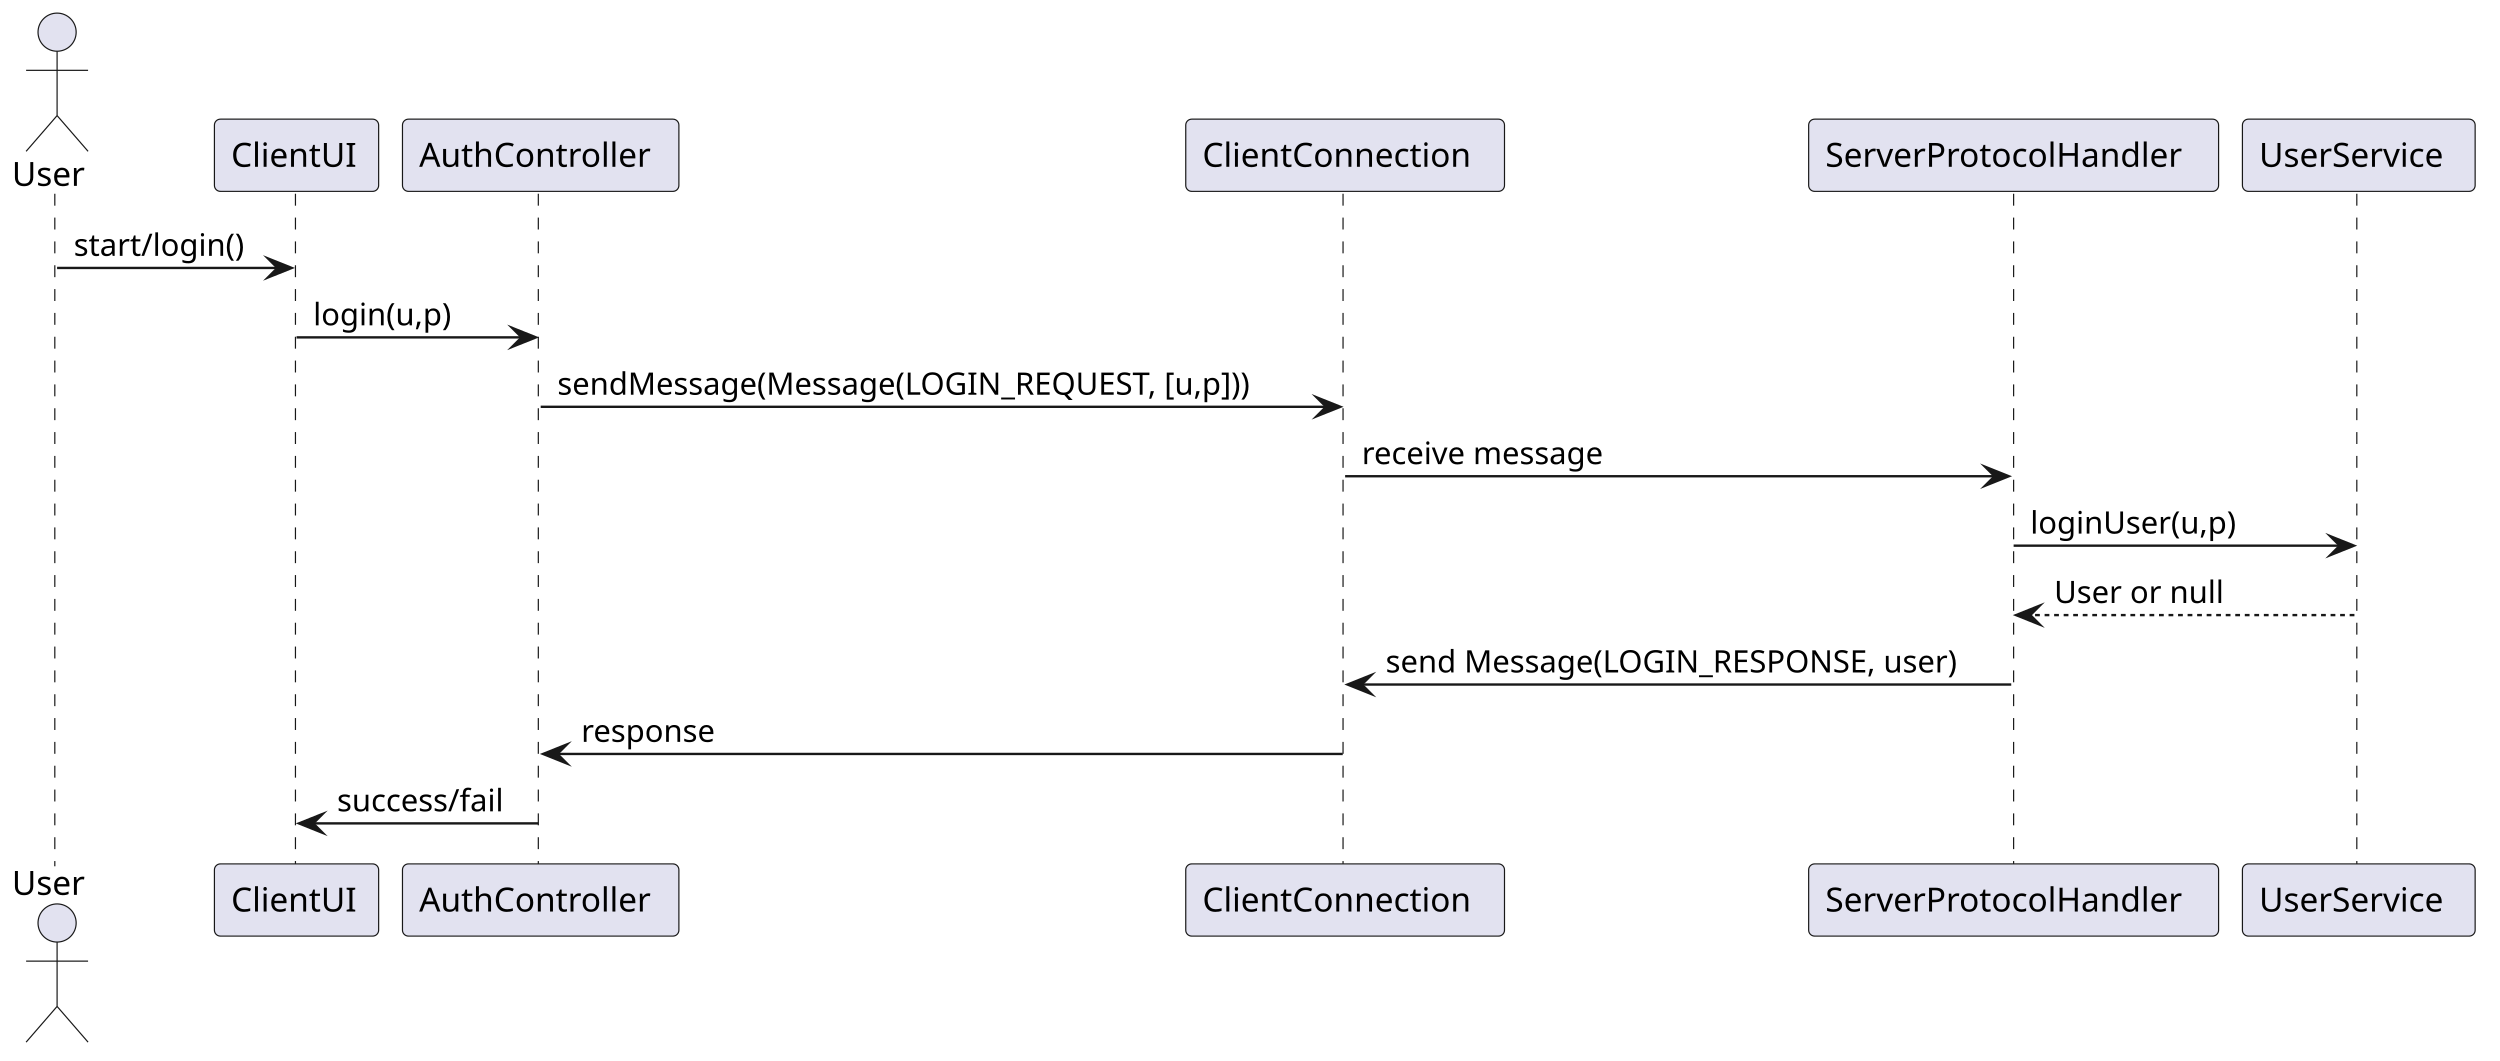
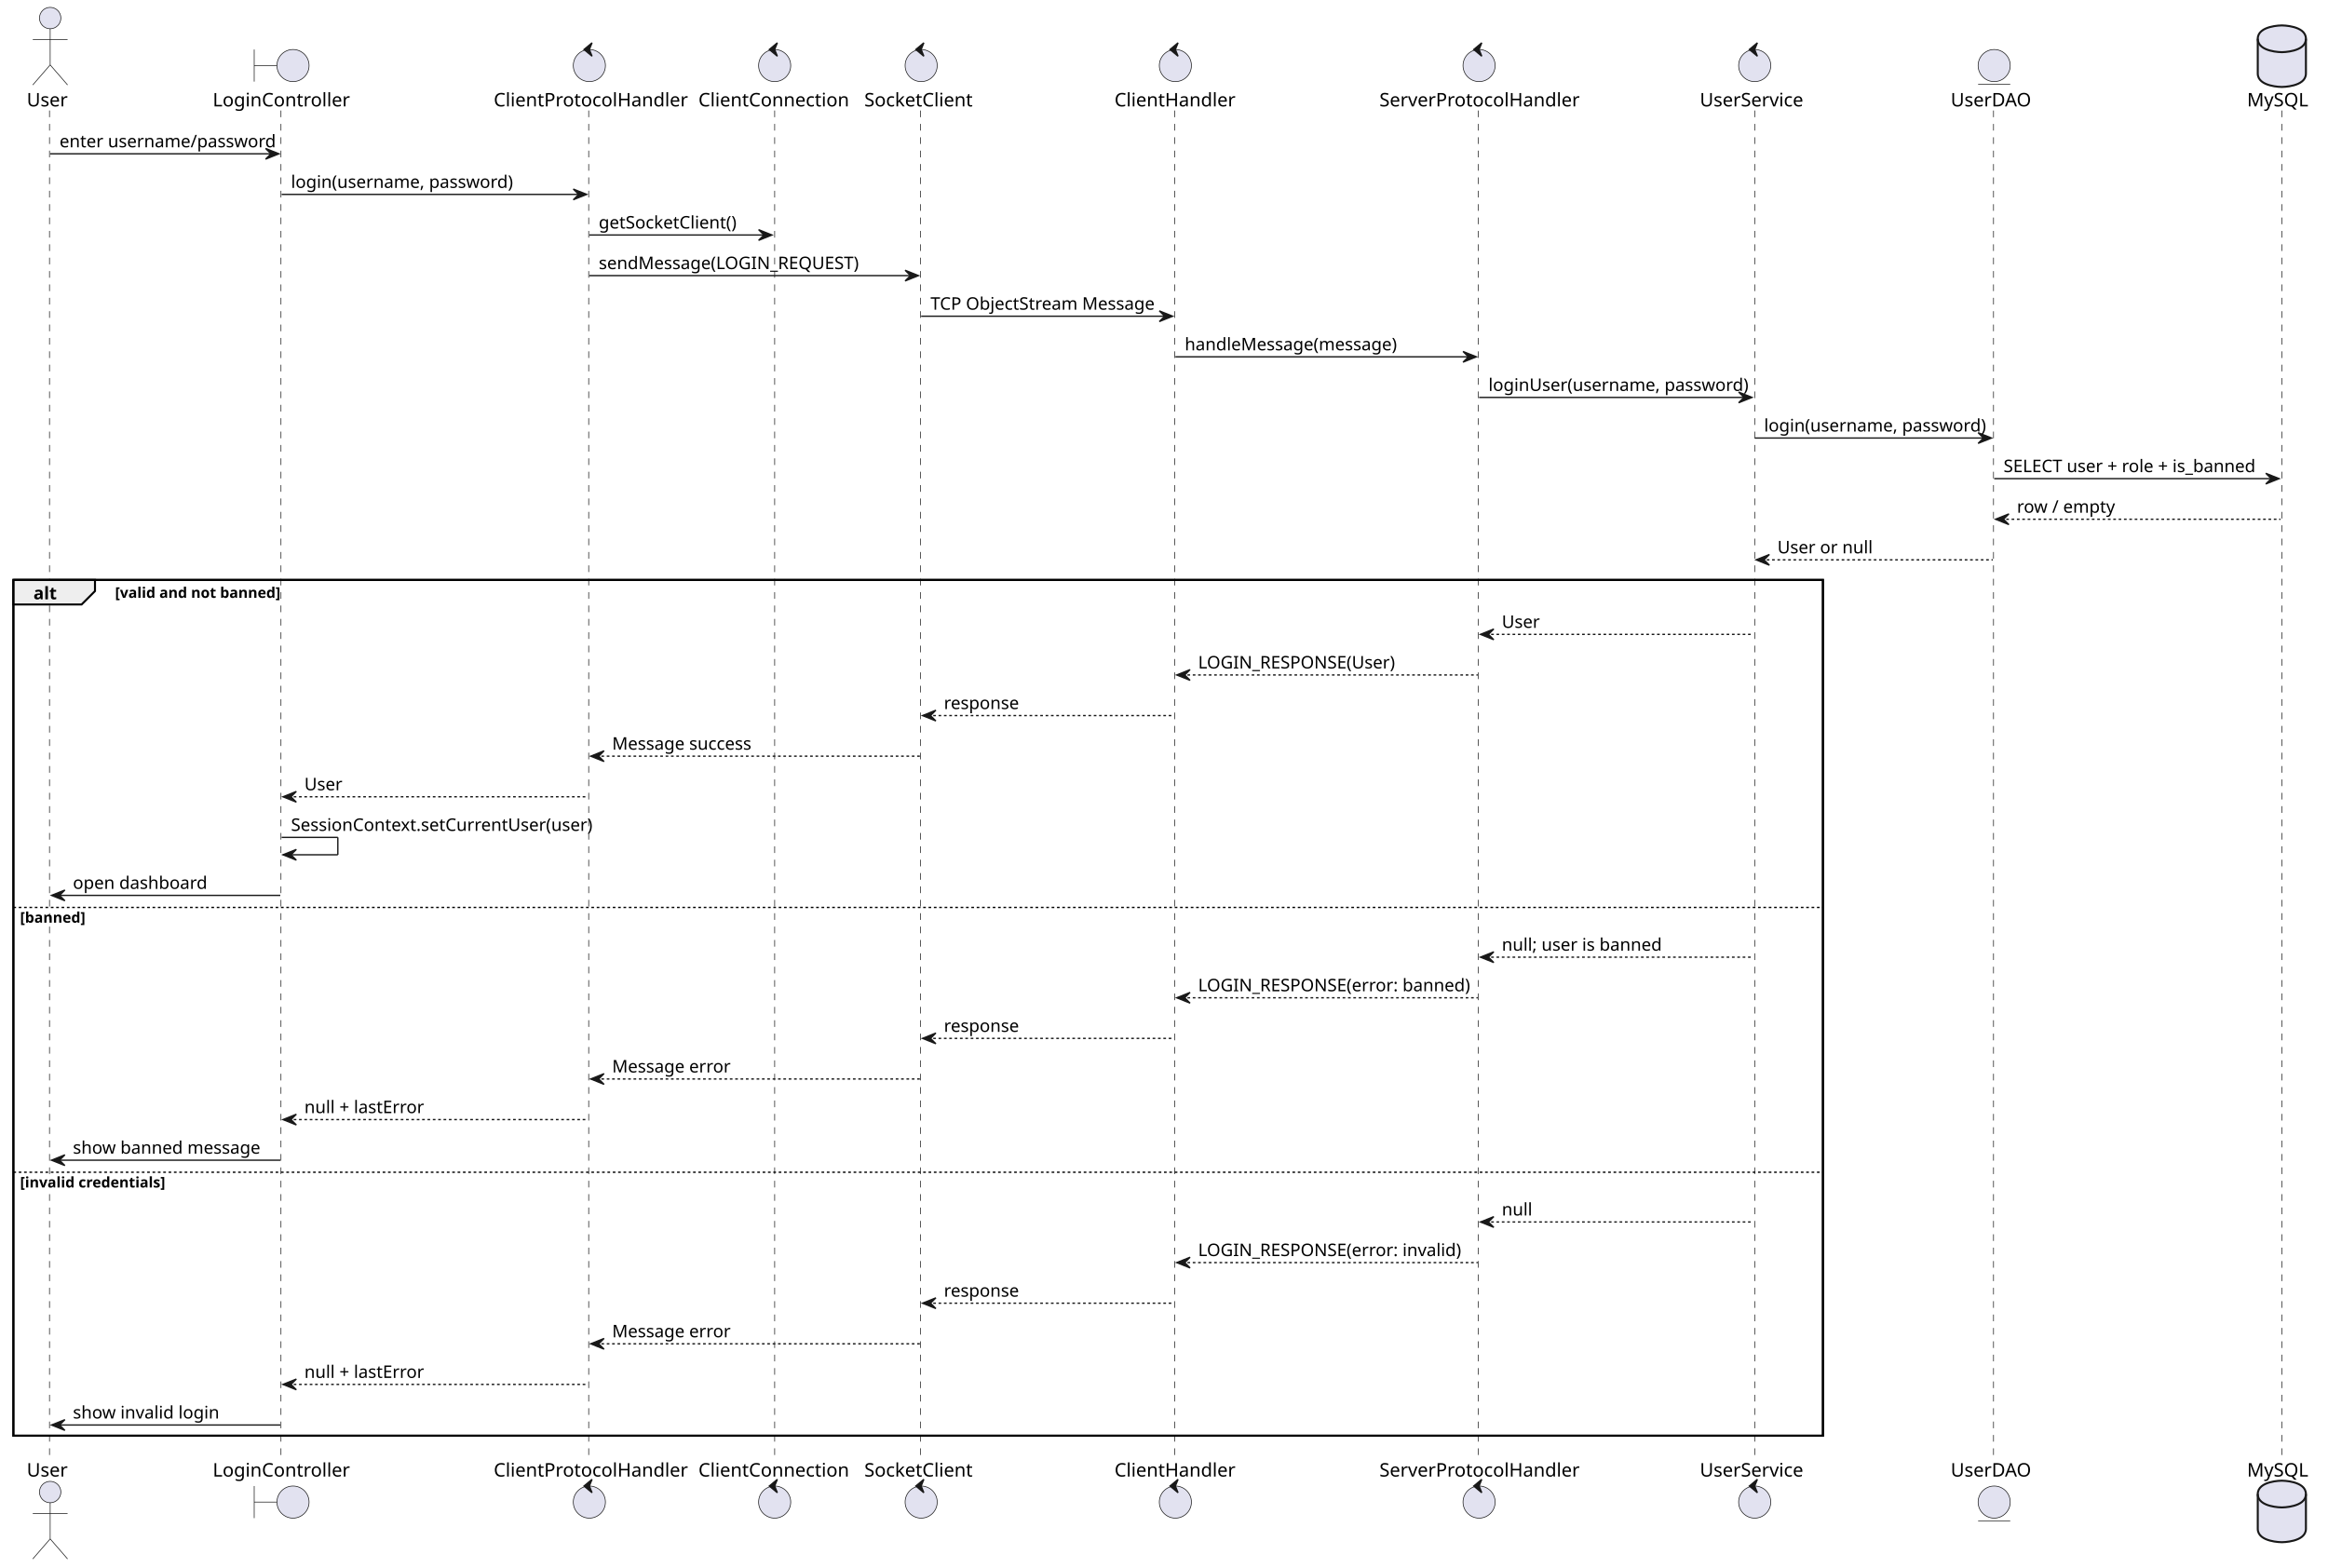
- <svg xmlns="http://www.w3.org/2000/svg" contentStyleType="text/css" data-diagram-type="SEQUENCE" height="445px" preserveAspectRatio="none" style="width:1049px;height:445px;background:#FFFFFF;" version="1.1" viewBox="0 0 1049 445" width="1049px" zoomAndPan="magnify">
+ <svg xmlns="http://www.w3.org/2000/svg" contentStyleType="text/css" height="1172px" preserveAspectRatio="none" style="width:1740px;height:1172px;background:#FFFFFF;" version="1.1" viewBox="0 0 1740 1172" width="1740px" zoomAndPan="magnify">
  <defs />
  <g>
-     <g class="participant-lifeline" data-entity-uid="part1" data-qualified-name="User" data-source-line="1" id="part1-lifeline">
-       <g>
-         <rect fill="#000000" fill-opacity="0" height="282.195" width="8" x="19.955" y="81.297" />
-         <line style="stroke:#181818;stroke-width:0.5;stroke-dasharray:5,5;" x1="23" x2="23" y1="81.297" y2="363.492" />
-       </g>
-     </g>
-     <g class="participant-lifeline" data-entity-uid="part2" data-qualified-name="ClientUI" data-source-line="2" id="part2-lifeline">
-       <g>
-         <rect fill="#000000" fill-opacity="0" height="282.195" width="8" x="120.425" y="81.297" />
-         <line style="stroke:#181818;stroke-width:0.5;stroke-dasharray:5,5;" x1="123.972" x2="123.972" y1="81.297" y2="363.492" />
-       </g>
-     </g>
-     <g class="participant-lifeline" data-entity-uid="part3" data-qualified-name="AuthController" data-source-line="3" id="part3-lifeline">
-       <g>
-         <rect fill="#000000" fill-opacity="0" height="282.195" width="8" x="222.871" y="81.297" />
-         <line style="stroke:#181818;stroke-width:0.5;stroke-dasharray:5,5;" x1="225.878" x2="225.878" y1="81.297" y2="363.492" />
-       </g>
-     </g>
-     <g class="participant-lifeline" data-entity-uid="part4" data-qualified-name="ClientConnection" data-source-line="4" id="part4-lifeline">
-       <g>
-         <rect fill="#000000" fill-opacity="0" height="282.195" width="8" x="560.414" y="81.297" />
-         <line style="stroke:#181818;stroke-width:0.5;stroke-dasharray:5,5;" x1="563.541" x2="563.541" y1="81.297" y2="363.492" />
-       </g>
-     </g>
-     <g class="participant-lifeline" data-entity-uid="part5" data-qualified-name="ServerProtocolHandler" data-source-line="5" id="part5-lifeline">
-       <g>
-         <rect fill="#000000" fill-opacity="0" height="282.195" width="8" x="840.916" y="81.297" />
-         <line style="stroke:#181818;stroke-width:0.5;stroke-dasharray:5,5;" x1="844.913" x2="844.913" y1="81.297" y2="363.492" />
-       </g>
-     </g>
-     <g class="participant-lifeline" data-entity-uid="part6" data-qualified-name="UserService" data-source-line="6" id="part6-lifeline">
-       <g>
-         <rect fill="#000000" fill-opacity="0" height="282.195" width="8" x="985.745" y="81.297" />
-         <line style="stroke:#181818;stroke-width:0.5;stroke-dasharray:5,5;" x1="988.919" x2="988.919" y1="81.297" y2="363.492" />
-       </g>
-     </g>
-     <g class="participant participant-head" data-entity-uid="part1" data-qualified-name="User" data-source-line="1" id="part1-head">
-       <text fill="#000000" font-family="sans-serif" font-size="14" lengthAdjust="spacing" textLength="31.91" x="5" y="77.995">User</text>
-       <ellipse cx="23.955" cy="13.5" fill="#E2E2F0" rx="8" ry="8" style="stroke:#181818;stroke-width:0.5;" />
-       <path d="M23.955,21.5 L23.955,48.5 M10.955,29.5 L36.955,29.5 M23.955,48.5 L10.955,63.5 M23.955,48.5 L36.955,63.5" fill="none" style="stroke:#181818;stroke-width:0.5;" />
-     </g>
-     <g class="participant participant-tail" data-entity-uid="part1" data-qualified-name="User" data-source-line="1" id="part1-tail">
-       <text fill="#000000" font-family="sans-serif" font-size="14" lengthAdjust="spacing" textLength="31.91" x="5" y="375.487">User</text>
-       <ellipse cx="23.955" cy="387.289" fill="#E2E2F0" rx="8" ry="8" style="stroke:#181818;stroke-width:0.5;" />
-       <path d="M23.955,395.289 L23.955,422.289 M10.955,403.289 L36.955,403.289 M23.955,422.289 L10.955,437.289 M23.955,422.289 L36.955,437.289" fill="none" style="stroke:#181818;stroke-width:0.5;" />
-     </g>
-     <g class="participant participant-head" data-entity-uid="part2" data-qualified-name="ClientUI" data-source-line="2" id="part2-head">
-       <rect fill="#E2E2F0" height="30.297" rx="2.5" ry="2.5" style="stroke:#181818;stroke-width:0.5;" width="68.906" x="89.972" y="50" />
-       <text fill="#000000" font-family="sans-serif" font-size="14" lengthAdjust="spacing" textLength="54.906" x="96.972" y="69.995">ClientUI</text>
-     </g>
-     <g class="participant participant-tail" data-entity-uid="part2" data-qualified-name="ClientUI" data-source-line="2" id="part2-tail">
-       <rect fill="#E2E2F0" height="30.297" rx="2.5" ry="2.5" style="stroke:#181818;stroke-width:0.5;" width="68.906" x="89.972" y="362.492" />
-       <text fill="#000000" font-family="sans-serif" font-size="14" lengthAdjust="spacing" textLength="54.906" x="96.972" y="382.487">ClientUI</text>
-     </g>
-     <g class="participant participant-head" data-entity-uid="part3" data-qualified-name="AuthController" data-source-line="3" id="part3-head">
-       <rect fill="#E2E2F0" height="30.297" rx="2.5" ry="2.5" style="stroke:#181818;stroke-width:0.5;" width="115.985" x="168.878" y="50" />
-       <text fill="#000000" font-family="sans-serif" font-size="14" lengthAdjust="spacing" textLength="101.985" x="175.878" y="69.995">AuthController</text>
-     </g>
-     <g class="participant participant-tail" data-entity-uid="part3" data-qualified-name="AuthController" data-source-line="3" id="part3-tail">
-       <rect fill="#E2E2F0" height="30.297" rx="2.5" ry="2.5" style="stroke:#181818;stroke-width:0.5;" width="115.985" x="168.878" y="362.492" />
-       <text fill="#000000" font-family="sans-serif" font-size="14" lengthAdjust="spacing" textLength="101.985" x="175.878" y="382.487">AuthController</text>
-     </g>
-     <g class="participant participant-head" data-entity-uid="part4" data-qualified-name="ClientConnection" data-source-line="4" id="part4-head">
-       <rect fill="#E2E2F0" height="30.297" rx="2.5" ry="2.5" style="stroke:#181818;stroke-width:0.5;" width="133.745" x="497.541" y="50" />
-       <text fill="#000000" font-family="sans-serif" font-size="14" lengthAdjust="spacing" textLength="119.745" x="504.541" y="69.995">ClientConnection</text>
-     </g>
-     <g class="participant participant-tail" data-entity-uid="part4" data-qualified-name="ClientConnection" data-source-line="4" id="part4-tail">
-       <rect fill="#E2E2F0" height="30.297" rx="2.5" ry="2.5" style="stroke:#181818;stroke-width:0.5;" width="133.745" x="497.541" y="362.492" />
-       <text fill="#000000" font-family="sans-serif" font-size="14" lengthAdjust="spacing" textLength="119.745" x="504.541" y="382.487">ClientConnection</text>
-     </g>
-     <g class="participant participant-head" data-entity-uid="part5" data-qualified-name="ServerProtocolHandler" data-source-line="5" id="part5-head">
-       <rect fill="#E2E2F0" height="30.297" rx="2.5" ry="2.5" style="stroke:#181818;stroke-width:0.5;" width="172.006" x="758.913" y="50" />
-       <text fill="#000000" font-family="sans-serif" font-size="14" lengthAdjust="spacing" textLength="158.006" x="765.913" y="69.995">ServerProtocolHandler</text>
-     </g>
-     <g class="participant participant-tail" data-entity-uid="part5" data-qualified-name="ServerProtocolHandler" data-source-line="5" id="part5-tail">
-       <rect fill="#E2E2F0" height="30.297" rx="2.5" ry="2.5" style="stroke:#181818;stroke-width:0.5;" width="172.006" x="758.913" y="362.492" />
-       <text fill="#000000" font-family="sans-serif" font-size="14" lengthAdjust="spacing" textLength="158.006" x="765.913" y="382.487">ServerProtocolHandler</text>
-     </g>
-     <g class="participant participant-head" data-entity-uid="part6" data-qualified-name="UserService" data-source-line="6" id="part6-head">
-       <rect fill="#E2E2F0" height="30.297" rx="2.5" ry="2.5" style="stroke:#181818;stroke-width:0.5;" width="97.651" x="940.919" y="50" />
-       <text fill="#000000" font-family="sans-serif" font-size="14" lengthAdjust="spacing" textLength="83.651" x="947.919" y="69.995">UserService</text>
-     </g>
-     <g class="participant participant-tail" data-entity-uid="part6" data-qualified-name="UserService" data-source-line="6" id="part6-tail">
-       <rect fill="#E2E2F0" height="30.297" rx="2.5" ry="2.5" style="stroke:#181818;stroke-width:0.5;" width="97.651" x="940.919" y="362.492" />
-       <text fill="#000000" font-family="sans-serif" font-size="14" lengthAdjust="spacing" textLength="83.651" x="947.919" y="382.487">UserService</text>
-     </g>
-     <g class="message" data-entity-1="part1" data-entity-2="part2" data-source-line="8" id="msg1">
-       <polygon fill="#181818" points="112.425,108.43,122.425,112.43,112.425,116.43,116.425,112.43" style="stroke:#181818;stroke-width:1;stroke-linejoin:miter;stroke-miterlimit:10;" />
-       <line style="stroke:#181818;stroke-width:1;" x1="23.955" x2="118.425" y1="112.43" y2="112.43" />
-       <text fill="#000000" font-family="sans-serif" font-size="13" lengthAdjust="spacing" textLength="76.47" x="30.955" y="107.364">start/login()</text>
-     </g>
-     <g class="message" data-entity-1="part2" data-entity-2="part3" data-source-line="9" id="msg2">
-       <polygon fill="#181818" points="214.871,137.562,224.871,141.562,214.871,145.562,218.871,141.562" style="stroke:#181818;stroke-width:1;stroke-linejoin:miter;stroke-miterlimit:10;" />
-       <line style="stroke:#181818;stroke-width:1;" x1="124.425" x2="220.871" y1="141.562" y2="141.562" />
-       <text fill="#000000" font-family="sans-serif" font-size="13" lengthAdjust="spacing" textLength="62.435" x="131.425" y="136.497">login(u,p)</text>
-     </g>
-     <g class="message" data-entity-1="part3" data-entity-2="part4" data-source-line="10" id="msg3">
-       <polygon fill="#181818" points="552.414,166.695,562.414,170.695,552.414,174.695,556.414,170.695" style="stroke:#181818;stroke-width:1;stroke-linejoin:miter;stroke-miterlimit:10;" />
-       <line style="stroke:#181818;stroke-width:1;" x1="226.871" x2="558.414" y1="170.695" y2="170.695" />
-       <text fill="#000000" font-family="sans-serif" font-size="13" lengthAdjust="spacing" textLength="313.543" x="233.871" y="165.629">sendMessage(Message(LOGIN_REQUEST, [u,p]))</text>
-     </g>
-     <g class="message" data-entity-1="part4" data-entity-2="part5" data-source-line="11" id="msg4">
-       <polygon fill="#181818" points="832.916,195.828,842.916,199.828,832.916,203.828,836.916,199.828" style="stroke:#181818;stroke-width:1;stroke-linejoin:miter;stroke-miterlimit:10;" />
-       <line style="stroke:#181818;stroke-width:1;" x1="564.414" x2="838.916" y1="199.828" y2="199.828" />
-       <text fill="#000000" font-family="sans-serif" font-size="13" lengthAdjust="spacing" textLength="110.348" x="571.414" y="194.762">receive message</text>
-     </g>
-     <g class="message" data-entity-1="part5" data-entity-2="part6" data-source-line="12" id="msg5">
-       <polygon fill="#181818" points="977.745,224.961,987.745,228.961,977.745,232.961,981.745,228.961" style="stroke:#181818;stroke-width:1;stroke-linejoin:miter;stroke-miterlimit:10;" />
-       <line style="stroke:#181818;stroke-width:1;" x1="844.916" x2="983.745" y1="228.961" y2="228.961" />
-       <text fill="#000000" font-family="sans-serif" font-size="13" lengthAdjust="spacing" textLength="92.066" x="851.916" y="223.895">loginUser(u,p)</text>
-     </g>
-     <g class="message" data-entity-1="part6" data-entity-2="part5" data-source-line="13" id="msg6">
-       <polygon fill="#181818" points="855.916,254.094,845.916,258.094,855.916,262.094,851.916,258.094" style="stroke:#181818;stroke-width:1;stroke-linejoin:miter;stroke-miterlimit:10;" />
-       <line style="stroke:#181818;stroke-width:1;stroke-dasharray:2,2;" x1="849.916" x2="988.745" y1="258.094" y2="258.094" />
-       <text fill="#000000" font-family="sans-serif" font-size="13" lengthAdjust="spacing" textLength="74.896" x="861.916" y="253.028">User or null</text>
-     </g>
-     <g class="message" data-entity-1="part5" data-entity-2="part4" data-source-line="14" id="msg7">
-       <polygon fill="#181818" points="575.414,283.227,565.414,287.227,575.414,291.227,571.414,287.227" style="stroke:#181818;stroke-width:1;stroke-linejoin:miter;stroke-miterlimit:10;" />
-       <line style="stroke:#181818;stroke-width:1;" x1="569.414" x2="843.916" y1="287.227" y2="287.227" />
-       <text fill="#000000" font-family="sans-serif" font-size="13" lengthAdjust="spacing" textLength="256.502" x="581.414" y="282.161">send Message(LOGIN_RESPONSE, user)</text>
-     </g>
-     <g class="message" data-entity-1="part4" data-entity-2="part3" data-source-line="15" id="msg8">
-       <polygon fill="#181818" points="237.871,312.359,227.871,316.359,237.871,320.359,233.871,316.359" style="stroke:#181818;stroke-width:1;stroke-linejoin:miter;stroke-miterlimit:10;" />
-       <line style="stroke:#181818;stroke-width:1;" x1="231.871" x2="563.414" y1="316.359" y2="316.359" />
-       <text fill="#000000" font-family="sans-serif" font-size="13" lengthAdjust="spacing" textLength="59.331" x="243.871" y="311.293">response</text>
-     </g>
-     <g class="message" data-entity-1="part3" data-entity-2="part2" data-source-line="16" id="msg9">
-       <polygon fill="#181818" points="135.425,341.492,125.425,345.492,135.425,349.492,131.425,345.492" style="stroke:#181818;stroke-width:1;stroke-linejoin:miter;stroke-miterlimit:10;" />
-       <line style="stroke:#181818;stroke-width:1;" x1="129.425" x2="225.871" y1="345.492" y2="345.492" />
-       <text fill="#000000" font-family="sans-serif" font-size="13" lengthAdjust="spacing" textLength="74.998" x="141.425" y="340.426">success/fail</text>
-     </g>
+     <rect fill="none" height="639.703" style="stroke:#000000;stroke-width:1.5;" width="1352.5" x="10" y="433.477" />
+     <line style="stroke:#181818;stroke-width:0.5;stroke-dasharray:5.0,5.0;" x1="37" x2="37" y1="82.609" y2="1090.18" />
+     <line style="stroke:#181818;stroke-width:0.5;stroke-dasharray:5.0,5.0;" x1="210" x2="210" y1="82.609" y2="1090.18" />
+     <line style="stroke:#181818;stroke-width:0.5;stroke-dasharray:5.0,5.0;" x1="440" x2="440" y1="82.609" y2="1090.18" />
+     <line style="stroke:#181818;stroke-width:0.5;stroke-dasharray:5.0,5.0;" x1="579" x2="579" y1="82.609" y2="1090.18" />
+     <line style="stroke:#181818;stroke-width:0.5;stroke-dasharray:5.0,5.0;" x1="688" x2="688" y1="82.609" y2="1090.18" />
+     <line style="stroke:#181818;stroke-width:0.5;stroke-dasharray:5.0,5.0;" x1="878" x2="878" y1="82.609" y2="1090.18" />
+     <line style="stroke:#181818;stroke-width:0.5;stroke-dasharray:5.0,5.0;" x1="1105" x2="1105" y1="82.609" y2="1090.18" />
+     <line style="stroke:#181818;stroke-width:0.5;stroke-dasharray:5.0,5.0;" x1="1311.5" x2="1311.5" y1="82.609" y2="1090.18" />
+     <line style="stroke:#181818;stroke-width:0.5;stroke-dasharray:5.0,5.0;" x1="1490" x2="1490" y1="82.609" y2="1090.18" />
+     <line style="stroke:#181818;stroke-width:0.5;stroke-dasharray:5.0,5.0;" x1="1705.5" x2="1705.5" y1="82.609" y2="1090.18" />
+     <text fill="#000000" font-family="sans-serif" font-size="14" lengthAdjust="spacing" textLength="29" x="20" y="79.533">User</text>
+     <ellipse cx="37.5" cy="13.5" fill="#E2E2F0" rx="8" ry="8" style="stroke:#181818;stroke-width:0.5;" />
+     <path d="M37.5,21.5 L37.5,48.5 M24.5,29.5 L50.5,29.5 M37.5,48.5 L24.5,63.5 M37.5,48.5 L50.5,63.5 " fill="none" style="stroke:#181818;stroke-width:0.5;" />
+     <text fill="#000000" font-family="sans-serif" font-size="14" lengthAdjust="spacing" textLength="29" x="20" y="1103.713">User</text>
+     <ellipse cx="37.5" cy="1115.289" fill="#E2E2F0" rx="8" ry="8" style="stroke:#181818;stroke-width:0.5;" />
+     <path d="M37.5,1123.289 L37.5,1150.289 M24.5,1131.289 L50.5,1131.289 M37.5,1150.289 L24.5,1165.289 M37.5,1150.289 L50.5,1165.289 " fill="none" style="stroke:#181818;stroke-width:0.5;" />
+     <text fill="#000000" font-family="sans-serif" font-size="14" lengthAdjust="spacing" textLength="97" x="159" y="79.533">LoginController</text>
+     <path d="M190,37 L190,61 M190,49 L207,49 " fill="none" style="stroke:#181818;stroke-width:0.5;" />
+     <ellipse cx="219" cy="49" fill="#E2E2F0" rx="12" ry="12" style="stroke:#181818;stroke-width:0.5;" />
+     <text fill="#000000" font-family="sans-serif" font-size="14" lengthAdjust="spacing" textLength="97" x="159" y="1103.713">LoginController</text>
+     <path d="M190,1110.789 L190,1134.789 M190,1122.789 L207,1122.789 " fill="none" style="stroke:#181818;stroke-width:0.5;" />
+     <ellipse cx="219" cy="1122.789" fill="#E2E2F0" rx="12" ry="12" style="stroke:#181818;stroke-width:0.5;" />
+     <text fill="#000000" font-family="sans-serif" font-size="14" lengthAdjust="spacing" textLength="137" x="369" y="79.533">ClientProtocolHandler</text>
+     <ellipse cx="440.5" cy="49" fill="#E2E2F0" rx="12" ry="12" style="stroke:#181818;stroke-width:0.5;" />
+     <polygon fill="#181818" points="436.5,37,442.5,32,440.5,37,442.5,42,436.5,37" style="stroke:#181818;stroke-width:1.0;" />
+     <text fill="#000000" font-family="sans-serif" font-size="14" lengthAdjust="spacing" textLength="137" x="369" y="1103.713">ClientProtocolHandler</text>
+     <ellipse cx="440.5" cy="1122.789" fill="#E2E2F0" rx="12" ry="12" style="stroke:#181818;stroke-width:0.5;" />
+     <polygon fill="#181818" points="436.5,1110.789,442.5,1105.789,440.5,1110.789,442.5,1115.789,436.5,1110.789" style="stroke:#181818;stroke-width:1.0;" />
+     <text fill="#000000" font-family="sans-serif" font-size="14" lengthAdjust="spacing" textLength="108" x="522" y="79.533">ClientConnection</text>
+     <ellipse cx="579" cy="49" fill="#E2E2F0" rx="12" ry="12" style="stroke:#181818;stroke-width:0.5;" />
+     <polygon fill="#181818" points="575,37,581,32,579,37,581,42,575,37" style="stroke:#181818;stroke-width:1.0;" />
+     <text fill="#000000" font-family="sans-serif" font-size="14" lengthAdjust="spacing" textLength="108" x="522" y="1103.713">ClientConnection</text>
+     <ellipse cx="579" cy="1122.789" fill="#E2E2F0" rx="12" ry="12" style="stroke:#181818;stroke-width:0.5;" />
+     <polygon fill="#181818" points="575,1110.789,581,1105.789,579,1110.789,581,1115.789,575,1110.789" style="stroke:#181818;stroke-width:1.0;" />
+     <text fill="#000000" font-family="sans-serif" font-size="14" lengthAdjust="spacing" textLength="79" x="646" y="79.533">SocketClient</text>
+     <ellipse cx="688.5" cy="49" fill="#E2E2F0" rx="12" ry="12" style="stroke:#181818;stroke-width:0.5;" />
+     <polygon fill="#181818" points="684.5,37,690.5,32,688.5,37,690.5,42,684.5,37" style="stroke:#181818;stroke-width:1.0;" />
+     <text fill="#000000" font-family="sans-serif" font-size="14" lengthAdjust="spacing" textLength="79" x="646" y="1103.713">SocketClient</text>
+     <ellipse cx="688.5" cy="1122.789" fill="#E2E2F0" rx="12" ry="12" style="stroke:#181818;stroke-width:0.5;" />
+     <polygon fill="#181818" points="684.5,1110.789,690.5,1105.789,688.5,1110.789,690.5,1115.789,684.5,1110.789" style="stroke:#181818;stroke-width:1.0;" />
+     <text fill="#000000" font-family="sans-serif" font-size="14" lengthAdjust="spacing" textLength="85" x="833" y="79.533">ClientHandler</text>
+     <ellipse cx="878.5" cy="49" fill="#E2E2F0" rx="12" ry="12" style="stroke:#181818;stroke-width:0.5;" />
+     <polygon fill="#181818" points="874.5,37,880.5,32,878.5,37,880.5,42,874.5,37" style="stroke:#181818;stroke-width:1.0;" />
+     <text fill="#000000" font-family="sans-serif" font-size="14" lengthAdjust="spacing" textLength="85" x="833" y="1103.713">ClientHandler</text>
+     <ellipse cx="878.5" cy="1122.789" fill="#E2E2F0" rx="12" ry="12" style="stroke:#181818;stroke-width:0.5;" />
+     <polygon fill="#181818" points="874.5,1110.789,880.5,1105.789,878.5,1110.789,880.5,1115.789,874.5,1110.789" style="stroke:#181818;stroke-width:1.0;" />
+     <text fill="#000000" font-family="sans-serif" font-size="14" lengthAdjust="spacing" textLength="143" x="1031" y="79.533">ServerProtocolHandler</text>
+     <ellipse cx="1105.5" cy="49" fill="#E2E2F0" rx="12" ry="12" style="stroke:#181818;stroke-width:0.5;" />
+     <polygon fill="#181818" points="1101.5,37,1107.5,32,1105.5,37,1107.5,42,1101.5,37" style="stroke:#181818;stroke-width:1.0;" />
+     <text fill="#000000" font-family="sans-serif" font-size="14" lengthAdjust="spacing" textLength="143" x="1031" y="1103.713">ServerProtocolHandler</text>
+     <ellipse cx="1105.5" cy="1122.789" fill="#E2E2F0" rx="12" ry="12" style="stroke:#181818;stroke-width:0.5;" />
+     <polygon fill="#181818" points="1101.5,1110.789,1107.5,1105.789,1105.5,1110.789,1107.5,1115.789,1101.5,1110.789" style="stroke:#181818;stroke-width:1.0;" />
+     <text fill="#000000" font-family="sans-serif" font-size="14" lengthAdjust="spacing" textLength="76" x="1270.5" y="79.533">UserService</text>
+     <ellipse cx="1311.5" cy="49" fill="#E2E2F0" rx="12" ry="12" style="stroke:#181818;stroke-width:0.5;" />
+     <polygon fill="#181818" points="1307.5,37,1313.5,32,1311.5,37,1313.5,42,1307.5,37" style="stroke:#181818;stroke-width:1.0;" />
+     <text fill="#000000" font-family="sans-serif" font-size="14" lengthAdjust="spacing" textLength="76" x="1270.5" y="1103.713">UserService</text>
+     <ellipse cx="1311.5" cy="1122.789" fill="#E2E2F0" rx="12" ry="12" style="stroke:#181818;stroke-width:0.5;" />
+     <polygon fill="#181818" points="1307.5,1110.789,1313.5,1105.789,1311.5,1110.789,1313.5,1115.789,1307.5,1110.789" style="stroke:#181818;stroke-width:1.0;" />
+     <text fill="#000000" font-family="sans-serif" font-size="14" lengthAdjust="spacing" textLength="59" x="1458" y="79.533">UserDAO</text>
+     <ellipse cx="1490.5" cy="49" fill="#E2E2F0" rx="12" ry="12" style="stroke:#181818;stroke-width:0.5;" />
+     <line style="stroke:#181818;stroke-width:0.5;" x1="1478.5" x2="1502.5" y1="63" y2="63" />
+     <text fill="#000000" font-family="sans-serif" font-size="14" lengthAdjust="spacing" textLength="59" x="1458" y="1103.713">UserDAO</text>
+     <ellipse cx="1490.5" cy="1122.789" fill="#E2E2F0" rx="12" ry="12" style="stroke:#181818;stroke-width:0.5;" />
+     <line style="stroke:#181818;stroke-width:0.5;" x1="1478.5" x2="1502.5" y1="1136.789" y2="1136.789" />
+     <text fill="#000000" font-family="sans-serif" font-size="14" lengthAdjust="spacing" textLength="46" x="1679.5" y="79.533">MySQL</text>
+     <path d="M1687.5,29 C1687.5,19 1705.5,19 1705.5,19 C1705.5,19 1723.5,19 1723.5,29 L1723.5,55 C1723.5,65 1705.5,65 1705.5,65 C1705.5,65 1687.5,65 1687.5,55 L1687.5,29 " fill="#E2E2F0" style="stroke:#181818;stroke-width:1.5;" />
+     <path d="M1687.5,29 C1687.5,39 1705.5,39 1705.5,39 C1705.5,39 1723.5,39 1723.5,29 " fill="none" style="stroke:#181818;stroke-width:1.5;" />
+     <text fill="#000000" font-family="sans-serif" font-size="14" lengthAdjust="spacing" textLength="46" x="1679.5" y="1103.713">MySQL</text>
+     <path d="M1687.5,1116.789 C1687.5,1106.789 1705.5,1106.789 1705.5,1106.789 C1705.5,1106.789 1723.5,1106.789 1723.5,1116.789 L1723.5,1142.789 C1723.5,1152.789 1705.5,1152.789 1705.5,1152.789 C1705.5,1152.789 1687.5,1152.789 1687.5,1142.789 L1687.5,1116.789 " fill="#E2E2F0" style="stroke:#181818;stroke-width:1.5;" />
+     <path d="M1687.5,1116.789 C1687.5,1126.789 1705.5,1126.789 1705.5,1126.789 C1705.5,1126.789 1723.5,1126.789 1723.5,1116.789 " fill="none" style="stroke:#181818;stroke-width:1.5;" />
+     <polygon fill="#181818" points="198.5,110.961,208.5,114.961,198.5,118.961,202.5,114.961" style="stroke:#181818;stroke-width:1.0;" />
+     <line style="stroke:#181818;stroke-width:1.0;" x1="37.5" x2="204.5" y1="114.961" y2="114.961" />
+     <text fill="#000000" font-family="sans-serif" font-size="13" lengthAdjust="spacing" textLength="149" x="44.5" y="110.105">enter username/password</text>
+     <polygon fill="#181818" points="428.5,141.312,438.5,145.312,428.5,149.312,432.5,145.312" style="stroke:#181818;stroke-width:1.0;" />
+     <line style="stroke:#181818;stroke-width:1.0;" x1="210.5" x2="434.5" y1="145.312" y2="145.312" />
+     <text fill="#000000" font-family="sans-serif" font-size="13" lengthAdjust="spacing" textLength="155" x="217.5" y="140.456">login(username, password)</text>
+     <polygon fill="#181818" points="567,171.664,577,175.664,567,179.664,571,175.664" style="stroke:#181818;stroke-width:1.0;" />
+     <line style="stroke:#181818;stroke-width:1.0;" x1="440.5" x2="573" y1="175.664" y2="175.664" />
+     <text fill="#000000" font-family="sans-serif" font-size="13" lengthAdjust="spacing" textLength="100" x="447.5" y="170.808">getSocketClient()</text>
+     <polygon fill="#181818" points="676.5,202.016,686.5,206.016,676.5,210.016,680.5,206.016" style="stroke:#181818;stroke-width:1.0;" />
+     <line style="stroke:#181818;stroke-width:1.0;" x1="440.5" x2="682.5" y1="206.016" y2="206.016" />
+     <text fill="#000000" font-family="sans-serif" font-size="13" lengthAdjust="spacing" textLength="197" x="447.5" y="201.159">sendMessage(LOGIN_REQUEST)</text>
+     <polygon fill="#181818" points="866.5,232.367,876.5,236.367,866.5,240.367,870.5,236.367" style="stroke:#181818;stroke-width:1.0;" />
+     <line style="stroke:#181818;stroke-width:1.0;" x1="688.5" x2="872.5" y1="236.367" y2="236.367" />
+     <text fill="#000000" font-family="sans-serif" font-size="13" lengthAdjust="spacing" textLength="166" x="695.5" y="231.511">TCP ObjectStream Message</text>
+     <polygon fill="#181818" points="1093.5,262.719,1103.5,266.719,1093.5,270.719,1097.5,266.719" style="stroke:#181818;stroke-width:1.0;" />
+     <line style="stroke:#181818;stroke-width:1.0;" x1="878.5" x2="1099.5" y1="266.719" y2="266.719" />
+     <text fill="#000000" font-family="sans-serif" font-size="13" lengthAdjust="spacing" textLength="152" x="885.5" y="261.862">handleMessage(message)</text>
+     <polygon fill="#181818" points="1299.5,293.07,1309.5,297.07,1299.5,301.07,1303.5,297.07" style="stroke:#181818;stroke-width:1.0;" />
+     <line style="stroke:#181818;stroke-width:1.0;" x1="1105.5" x2="1305.5" y1="297.07" y2="297.07" />
+     <text fill="#000000" font-family="sans-serif" font-size="13" lengthAdjust="spacing" textLength="182" x="1112.5" y="292.214">loginUser(username, password)</text>
+     <polygon fill="#181818" points="1478.5,323.422,1488.5,327.422,1478.5,331.422,1482.5,327.422" style="stroke:#181818;stroke-width:1.0;" />
+     <line style="stroke:#181818;stroke-width:1.0;" x1="1311.5" x2="1484.5" y1="327.422" y2="327.422" />
+     <text fill="#000000" font-family="sans-serif" font-size="13" lengthAdjust="spacing" textLength="155" x="1318.5" y="322.565">login(username, password)</text>
+     <polygon fill="#181818" points="1693.5,353.773,1703.5,357.773,1693.5,361.773,1697.5,357.773" style="stroke:#181818;stroke-width:1.0;" />
+     <line style="stroke:#181818;stroke-width:1.0;" x1="1490.5" x2="1699.5" y1="357.773" y2="357.773" />
+     <text fill="#000000" font-family="sans-serif" font-size="13" lengthAdjust="spacing" textLength="191" x="1497.5" y="352.917">SELECT user + role + is_banned</text>
+     <polygon fill="#181818" points="1501.5,384.125,1491.5,388.125,1501.5,392.125,1497.5,388.125" style="stroke:#181818;stroke-width:1.0;" />
+     <line style="stroke:#181818;stroke-width:1.0;stroke-dasharray:2.0,2.0;" x1="1495.5" x2="1704.5" y1="388.125" y2="388.125" />
+     <text fill="#000000" font-family="sans-serif" font-size="13" lengthAdjust="spacing" textLength="68" x="1507.5" y="383.269">row / empty</text>
+     <polygon fill="#181818" points="1322.5,414.477,1312.5,418.477,1322.5,422.477,1318.5,418.477" style="stroke:#181818;stroke-width:1.0;" />
+     <line style="stroke:#181818;stroke-width:1.0;stroke-dasharray:2.0,2.0;" x1="1316.5" x2="1489.5" y1="418.477" y2="418.477" />
+     <text fill="#000000" font-family="sans-serif" font-size="13" lengthAdjust="spacing" textLength="66" x="1328.5" y="413.62">User or null</text>
+     <path d="M10,433.477 L71,433.477 L71,441.828 L61,451.828 L10,451.828 L10,433.477 " fill="#EEEEEE" style="stroke:#000000;stroke-width:1.5;" />
+     <rect fill="none" height="639.703" style="stroke:#000000;stroke-width:1.5;" width="1352.5" x="10" y="433.477" />
+     <text fill="#000000" font-family="sans-serif" font-size="13" font-weight="bold" lengthAdjust="spacing" textLength="16" x="25" y="447.972">alt</text>
+     <text fill="#000000" font-family="sans-serif" font-size="11" font-weight="bold" lengthAdjust="spacing" textLength="121" x="86" y="446.896">[valid and not banned]</text>
+     <polygon fill="#181818" points="1116.5,470.18,1106.5,474.18,1116.5,478.18,1112.5,474.18" style="stroke:#181818;stroke-width:1.0;" />
+     <line style="stroke:#181818;stroke-width:1.0;stroke-dasharray:2.0,2.0;" x1="1110.5" x2="1310.5" y1="474.18" y2="474.18" />
+     <text fill="#000000" font-family="sans-serif" font-size="13" lengthAdjust="spacing" textLength="27" x="1122.5" y="469.323">User</text>
+     <polygon fill="#181818" points="889.5,500.531,879.5,504.531,889.5,508.531,885.5,504.531" style="stroke:#181818;stroke-width:1.0;" />
+     <line style="stroke:#181818;stroke-width:1.0;stroke-dasharray:2.0,2.0;" x1="883.5" x2="1104.5" y1="504.531" y2="504.531" />
+     <text fill="#000000" font-family="sans-serif" font-size="13" lengthAdjust="spacing" textLength="154" x="895.5" y="499.675">LOGIN_RESPONSE(User)</text>
+     <polygon fill="#181818" points="699.5,530.883,689.5,534.883,699.5,538.883,695.5,534.883" style="stroke:#181818;stroke-width:1.0;" />
+     <line style="stroke:#181818;stroke-width:1.0;stroke-dasharray:2.0,2.0;" x1="693.5" x2="877.5" y1="534.883" y2="534.883" />
+     <text fill="#000000" font-family="sans-serif" font-size="13" lengthAdjust="spacing" textLength="53" x="705.5" y="530.026">response</text>
+     <polygon fill="#181818" points="451.5,561.234,441.5,565.234,451.5,569.234,447.5,565.234" style="stroke:#181818;stroke-width:1.0;" />
+     <line style="stroke:#181818;stroke-width:1.0;stroke-dasharray:2.0,2.0;" x1="445.5" x2="687.5" y1="565.234" y2="565.234" />
+     <text fill="#000000" font-family="sans-serif" font-size="13" lengthAdjust="spacing" textLength="106" x="457.5" y="560.378">Message success</text>
+     <polygon fill="#181818" points="221.5,591.586,211.5,595.586,221.5,599.586,217.5,595.586" style="stroke:#181818;stroke-width:1.0;" />
+     <line style="stroke:#181818;stroke-width:1.0;stroke-dasharray:2.0,2.0;" x1="215.5" x2="439.5" y1="595.586" y2="595.586" />
+     <text fill="#000000" font-family="sans-serif" font-size="13" lengthAdjust="spacing" textLength="27" x="227.5" y="590.73">User</text>
+     <line style="stroke:#181818;stroke-width:1.0;" x1="210.5" x2="252.5" y1="625.938" y2="625.938" />
+     <line style="stroke:#181818;stroke-width:1.0;" x1="252.5" x2="252.5" y1="625.938" y2="638.938" />
+     <line style="stroke:#181818;stroke-width:1.0;" x1="211.5" x2="252.5" y1="638.938" y2="638.938" />
+     <polygon fill="#181818" points="221.5,634.938,211.5,638.938,221.5,642.938,217.5,638.938" style="stroke:#181818;stroke-width:1.0;" />
+     <text fill="#000000" font-family="sans-serif" font-size="13" lengthAdjust="spacing" textLength="216" x="217.5" y="621.081">SessionContext.setCurrentUser(user)</text>
+     <polygon fill="#181818" points="48.5,665.289,38.5,669.289,48.5,673.289,44.5,669.289" style="stroke:#181818;stroke-width:1.0;" />
+     <line style="stroke:#181818;stroke-width:1.0;" x1="42.5" x2="209.5" y1="669.289" y2="669.289" />
+     <text fill="#000000" font-family="sans-serif" font-size="13" lengthAdjust="spacing" textLength="92" x="54.5" y="664.433">open dashboard</text>
+     <line style="stroke:#000000;stroke-width:1.0;stroke-dasharray:2.0,2.0;" x1="10" x2="1362.5" y1="678.289" y2="678.289" />
+     <text fill="#000000" font-family="sans-serif" font-size="11" font-weight="bold" lengthAdjust="spacing" textLength="49" x="15" y="689.708">[banned]</text>
+     <polygon fill="#181818" points="1116.5,711.477,1106.5,715.477,1116.5,719.477,1112.5,715.477" style="stroke:#181818;stroke-width:1.0;" />
+     <line style="stroke:#181818;stroke-width:1.0;stroke-dasharray:2.0,2.0;" x1="1110.5" x2="1310.5" y1="715.477" y2="715.477" />
+     <text fill="#000000" font-family="sans-serif" font-size="13" lengthAdjust="spacing" textLength="113" x="1122.5" y="710.62">null; user is banned</text>
+     <polygon fill="#181818" points="889.5,741.828,879.5,745.828,889.5,749.828,885.5,745.828" style="stroke:#181818;stroke-width:1.0;" />
+     <line style="stroke:#181818;stroke-width:1.0;stroke-dasharray:2.0,2.0;" x1="883.5" x2="1104.5" y1="745.828" y2="745.828" />
+     <text fill="#000000" font-family="sans-serif" font-size="13" lengthAdjust="spacing" textLength="203" x="895.5" y="740.972">LOGIN_RESPONSE(error: banned)</text>
+     <polygon fill="#181818" points="699.5,772.18,689.5,776.18,699.5,780.18,695.5,776.18" style="stroke:#181818;stroke-width:1.0;" />
+     <line style="stroke:#181818;stroke-width:1.0;stroke-dasharray:2.0,2.0;" x1="693.5" x2="877.5" y1="776.18" y2="776.18" />
+     <text fill="#000000" font-family="sans-serif" font-size="13" lengthAdjust="spacing" textLength="53" x="705.5" y="771.323">response</text>
+     <polygon fill="#181818" points="451.5,802.531,441.5,806.531,451.5,810.531,447.5,806.531" style="stroke:#181818;stroke-width:1.0;" />
+     <line style="stroke:#181818;stroke-width:1.0;stroke-dasharray:2.0,2.0;" x1="445.5" x2="687.5" y1="806.531" y2="806.531" />
+     <text fill="#000000" font-family="sans-serif" font-size="13" lengthAdjust="spacing" textLength="83" x="457.5" y="801.675">Message error</text>
+     <polygon fill="#181818" points="221.5,832.883,211.5,836.883,221.5,840.883,217.5,836.883" style="stroke:#181818;stroke-width:1.0;" />
+     <line style="stroke:#181818;stroke-width:1.0;stroke-dasharray:2.0,2.0;" x1="215.5" x2="439.5" y1="836.883" y2="836.883" />
+     <text fill="#000000" font-family="sans-serif" font-size="13" lengthAdjust="spacing" textLength="85" x="227.5" y="832.026">null + lastError</text>
+     <polygon fill="#181818" points="48.5,863.234,38.5,867.234,48.5,871.234,44.5,867.234" style="stroke:#181818;stroke-width:1.0;" />
+     <line style="stroke:#181818;stroke-width:1.0;" x1="42.5" x2="209.5" y1="867.234" y2="867.234" />
+     <text fill="#000000" font-family="sans-serif" font-size="13" lengthAdjust="spacing" textLength="133" x="54.5" y="862.378">show banned message</text>
+     <line style="stroke:#000000;stroke-width:1.0;stroke-dasharray:2.0,2.0;" x1="10" x2="1362.5" y1="876.234" y2="876.234" />
+     <text fill="#000000" font-family="sans-serif" font-size="11" font-weight="bold" lengthAdjust="spacing" textLength="108" x="15" y="887.653">[invalid credentials]</text>
+     <polygon fill="#181818" points="1116.5,909.422,1106.5,913.422,1116.5,917.422,1112.5,913.422" style="stroke:#181818;stroke-width:1.0;" />
+     <line style="stroke:#181818;stroke-width:1.0;stroke-dasharray:2.0,2.0;" x1="1110.5" x2="1310.5" y1="913.422" y2="913.422" />
+     <text fill="#000000" font-family="sans-serif" font-size="13" lengthAdjust="spacing" textLength="20" x="1122.5" y="908.565">null</text>
+     <polygon fill="#181818" points="889.5,939.773,879.5,943.773,889.5,947.773,885.5,943.773" style="stroke:#181818;stroke-width:1.0;" />
+     <line style="stroke:#181818;stroke-width:1.0;stroke-dasharray:2.0,2.0;" x1="883.5" x2="1104.5" y1="943.773" y2="943.773" />
+     <text fill="#000000" font-family="sans-serif" font-size="13" lengthAdjust="spacing" textLength="196" x="895.5" y="938.917">LOGIN_RESPONSE(error: invalid)</text>
+     <polygon fill="#181818" points="699.5,970.125,689.5,974.125,699.5,978.125,695.5,974.125" style="stroke:#181818;stroke-width:1.0;" />
+     <line style="stroke:#181818;stroke-width:1.0;stroke-dasharray:2.0,2.0;" x1="693.5" x2="877.5" y1="974.125" y2="974.125" />
+     <text fill="#000000" font-family="sans-serif" font-size="13" lengthAdjust="spacing" textLength="53" x="705.5" y="969.269">response</text>
+     <polygon fill="#181818" points="451.5,1000.477,441.5,1004.477,451.5,1008.477,447.5,1004.477" style="stroke:#181818;stroke-width:1.0;" />
+     <line style="stroke:#181818;stroke-width:1.0;stroke-dasharray:2.0,2.0;" x1="445.5" x2="687.5" y1="1004.477" y2="1004.477" />
+     <text fill="#000000" font-family="sans-serif" font-size="13" lengthAdjust="spacing" textLength="83" x="457.5" y="999.62">Message error</text>
+     <polygon fill="#181818" points="221.5,1030.828,211.5,1034.828,221.5,1038.828,217.5,1034.828" style="stroke:#181818;stroke-width:1.0;" />
+     <line style="stroke:#181818;stroke-width:1.0;stroke-dasharray:2.0,2.0;" x1="215.5" x2="439.5" y1="1034.828" y2="1034.828" />
+     <text fill="#000000" font-family="sans-serif" font-size="13" lengthAdjust="spacing" textLength="85" x="227.5" y="1029.972">null + lastError</text>
+     <polygon fill="#181818" points="48.5,1061.18,38.5,1065.18,48.5,1069.18,44.5,1065.18" style="stroke:#181818;stroke-width:1.0;" />
+     <line style="stroke:#181818;stroke-width:1.0;" x1="42.5" x2="209.5" y1="1065.18" y2="1065.18" />
+     <text fill="#000000" font-family="sans-serif" font-size="13" lengthAdjust="spacing" textLength="100" x="54.5" y="1060.323">show invalid login</text>
  </g>
</svg>
